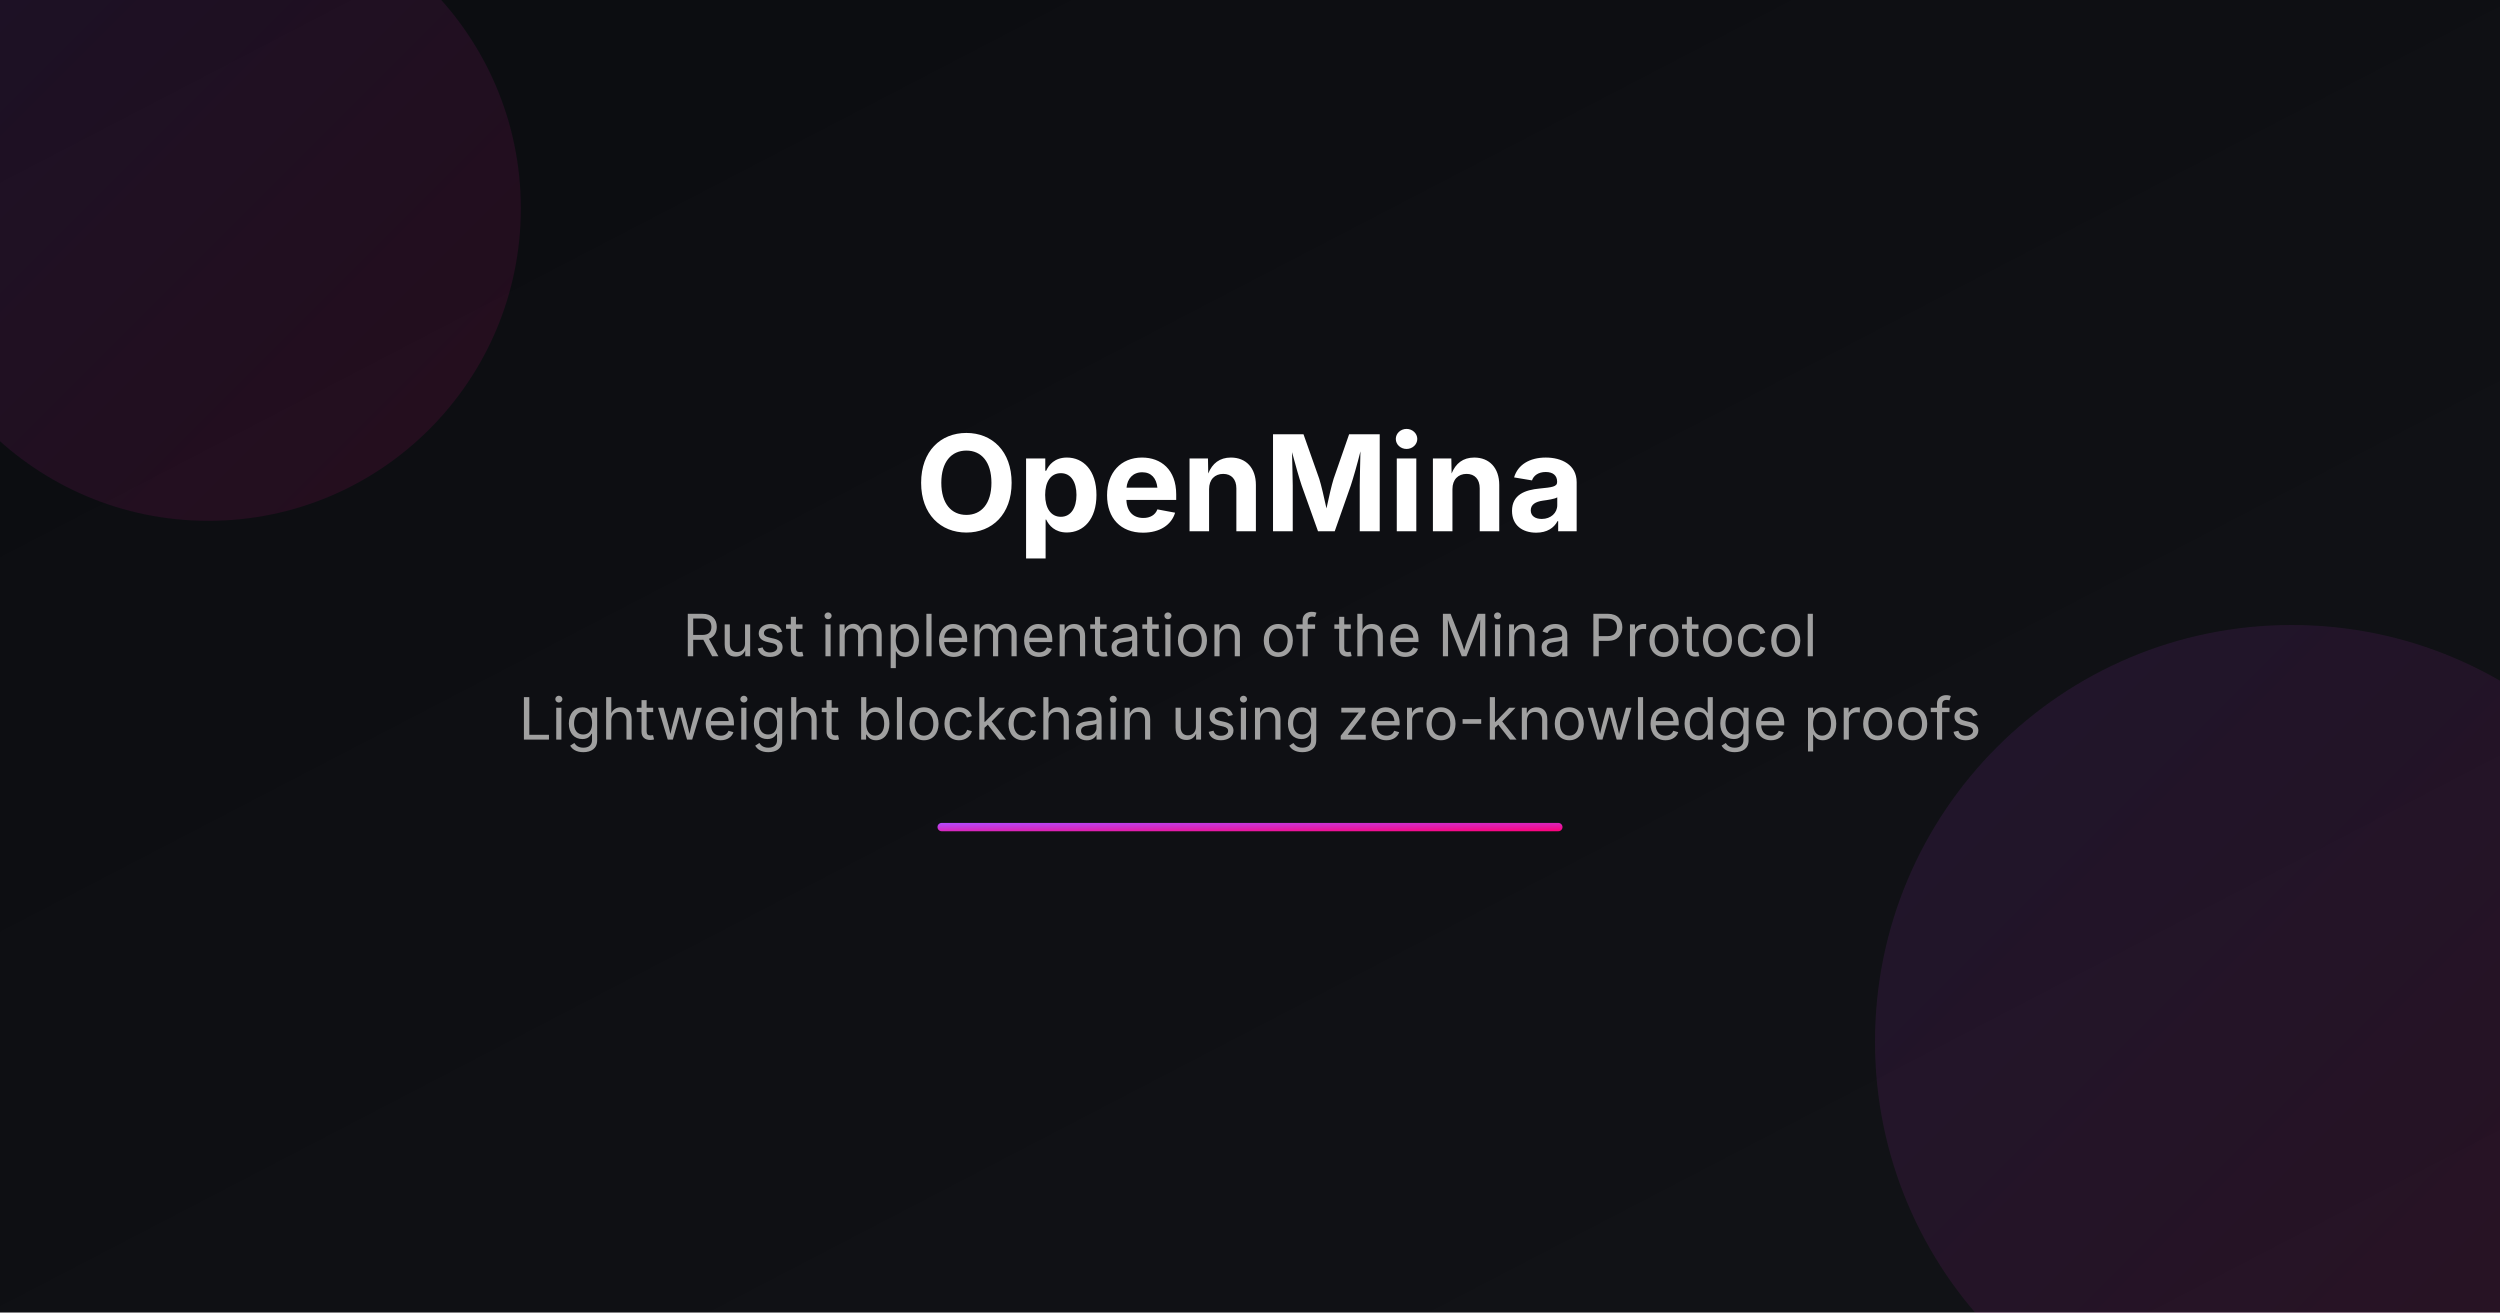
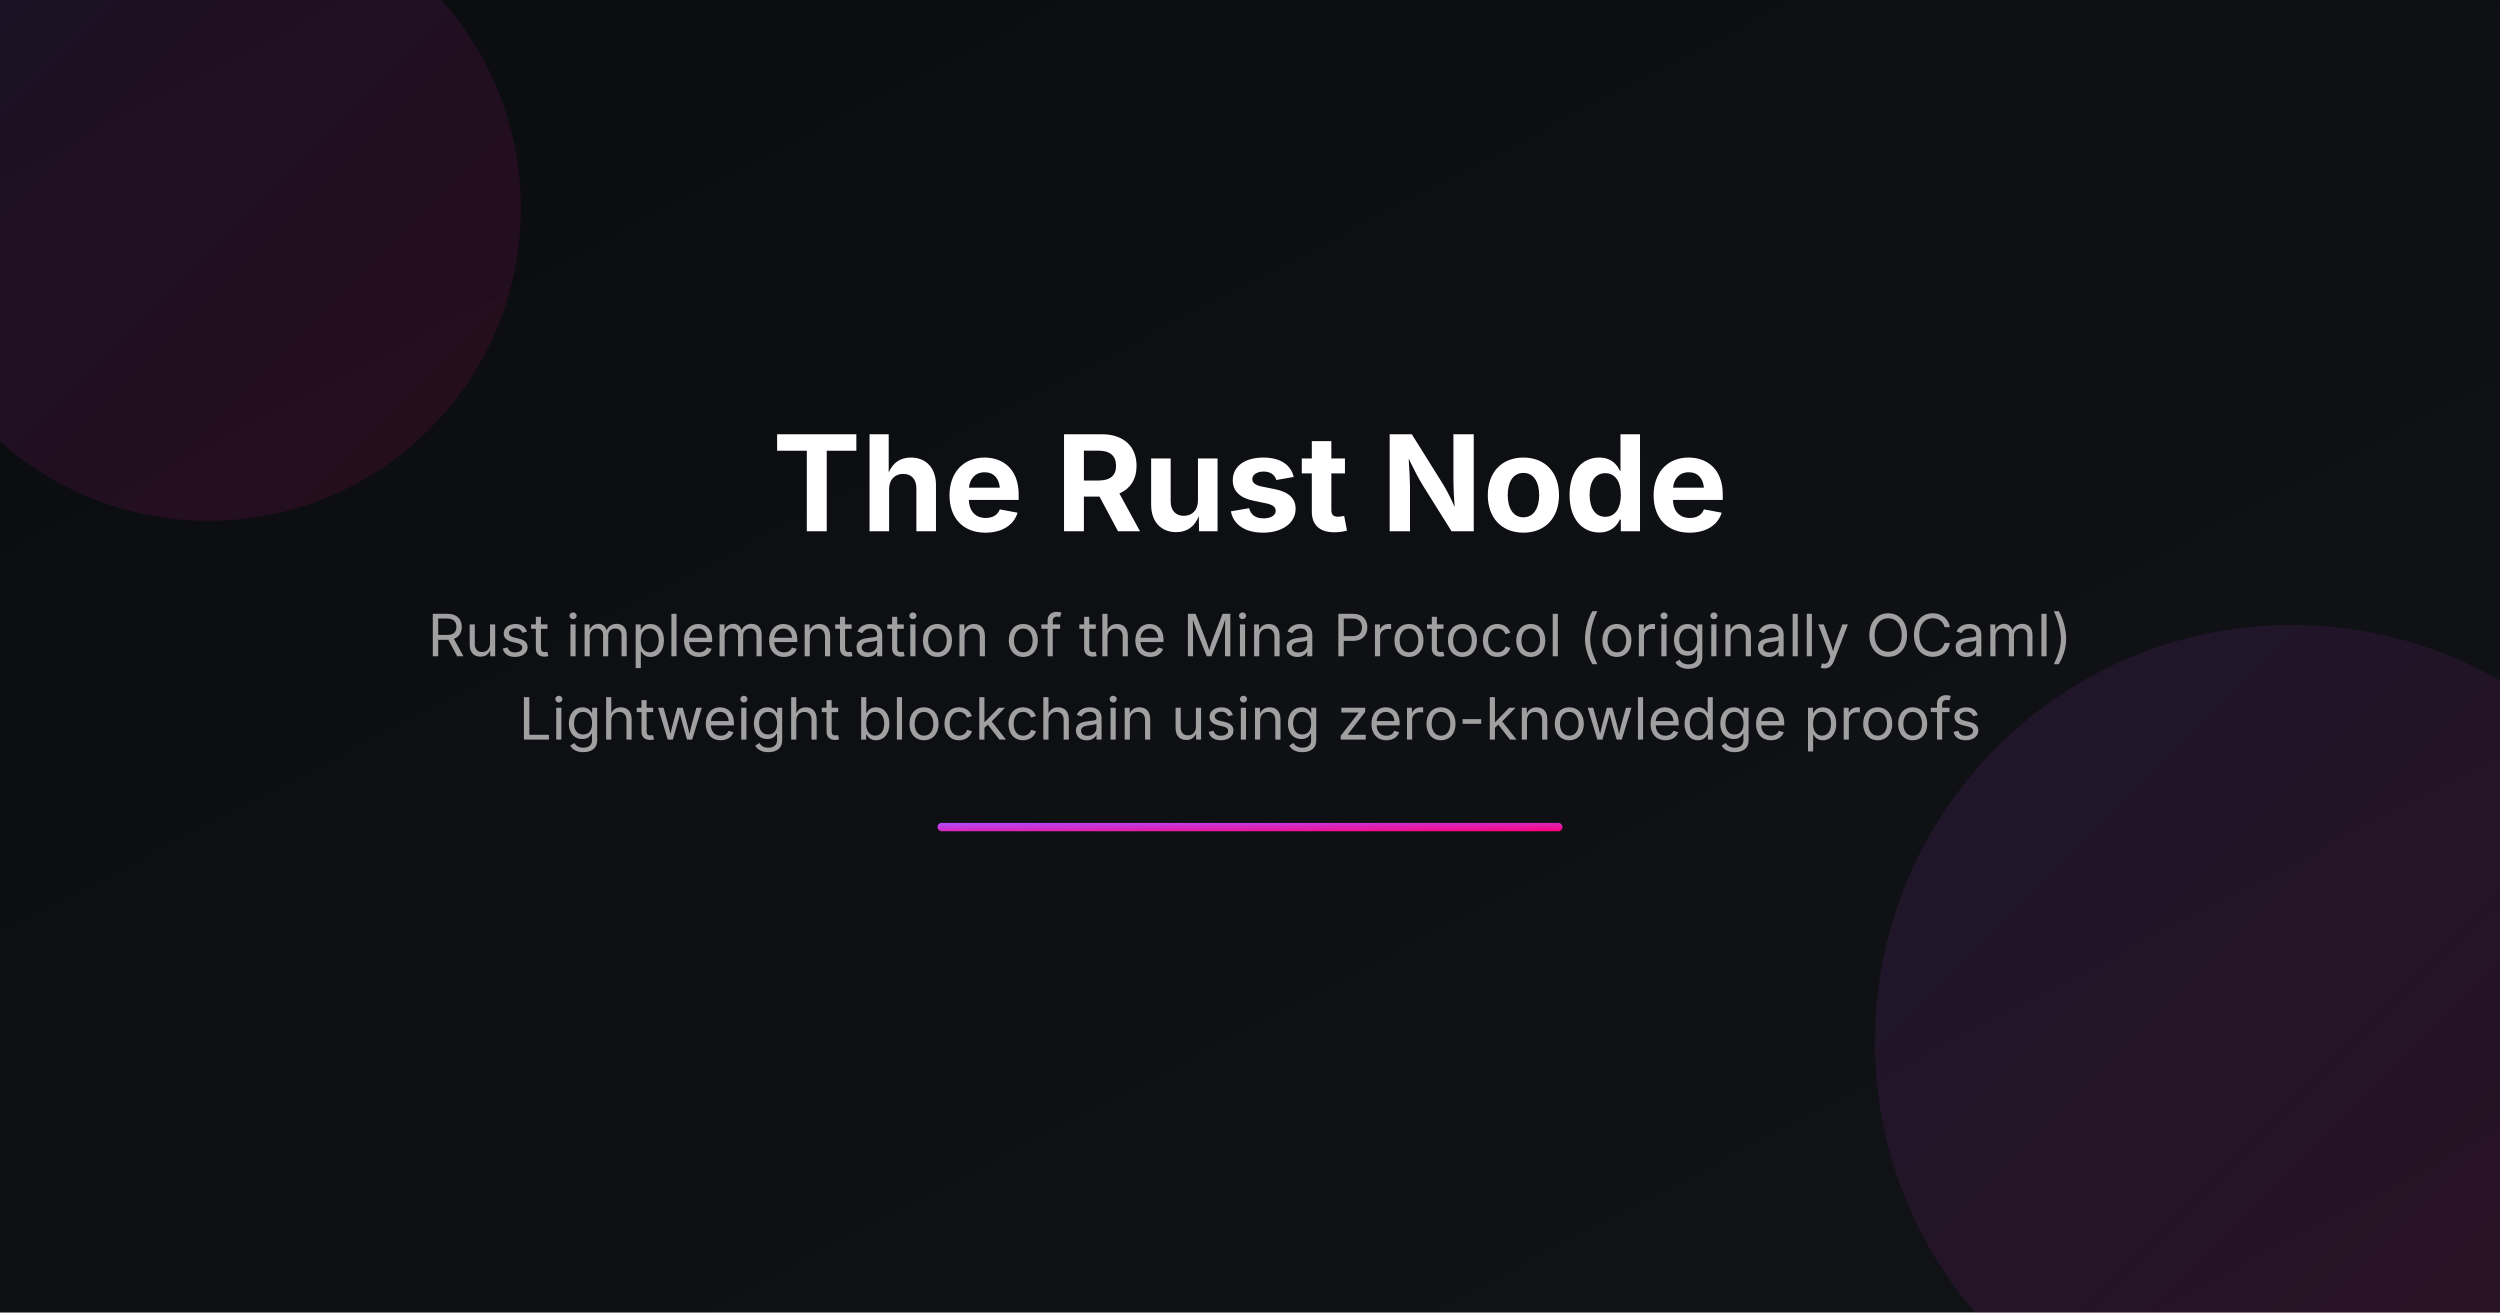
<svg xmlns="http://www.w3.org/2000/svg" width="1200" height="630" viewBox="0 0 1200 630" fill="none">
  <defs>
    <linearGradient id="bg" x1="0%" y1="0%" x2="100%" y2="100%">
      <stop offset="0%" stop-color="#0b0c10" />
      <stop offset="100%" stop-color="#121317" />
    </linearGradient>
    <linearGradient id="grad" x1="0%" y1="0%" x2="100%" y2="100%">
      <stop offset="0%" stop-color="#b14cff" />
      <stop offset="100%" stop-color="#ff007a" />
    </linearGradient>
  </defs>
  <rect width="1200" height="630" fill="url(#bg)" />
  <g opacity="0.1">
    <circle cx="100" cy="100" r="150" fill="url(#grad)" />
    <circle cx="1100" cy="500" r="200" fill="url(#grad)" />
  </g>
  <g transform="translate(600,315)">
-     <text x="0" y="-60" font-family="Inter, sans-serif" font-size="64" font-weight="700" fill="#ffffff" text-anchor="middle">OpenMina</text>
-     <text x="0" y="0" font-family="Inter, sans-serif" font-size="28" font-weight="400" fill="#a0a0a0" text-anchor="middle">Rust implementation of the Mina Protocol</text>
+     <text x="0" y="-60" font-family="Inter, sans-serif" font-size="64" font-weight="700" fill="#ffffff" text-anchor="middle">The Rust Node</text>
+     <text x="0" y="0" font-family="Inter, sans-serif" font-size="28" font-weight="400" fill="#a0a0a0" text-anchor="middle">Rust implementation of the Mina Protocol (originally OCaml)</text>
    <text x="0" y="40" font-family="Inter, sans-serif" font-size="28" font-weight="400" fill="#a0a0a0" text-anchor="middle">Lightweight blockchain using zero-knowledge proofs</text>
    <rect x="-150" y="80" width="300" height="4" fill="url(#grad)" rx="2" />
  </g>
</svg>
